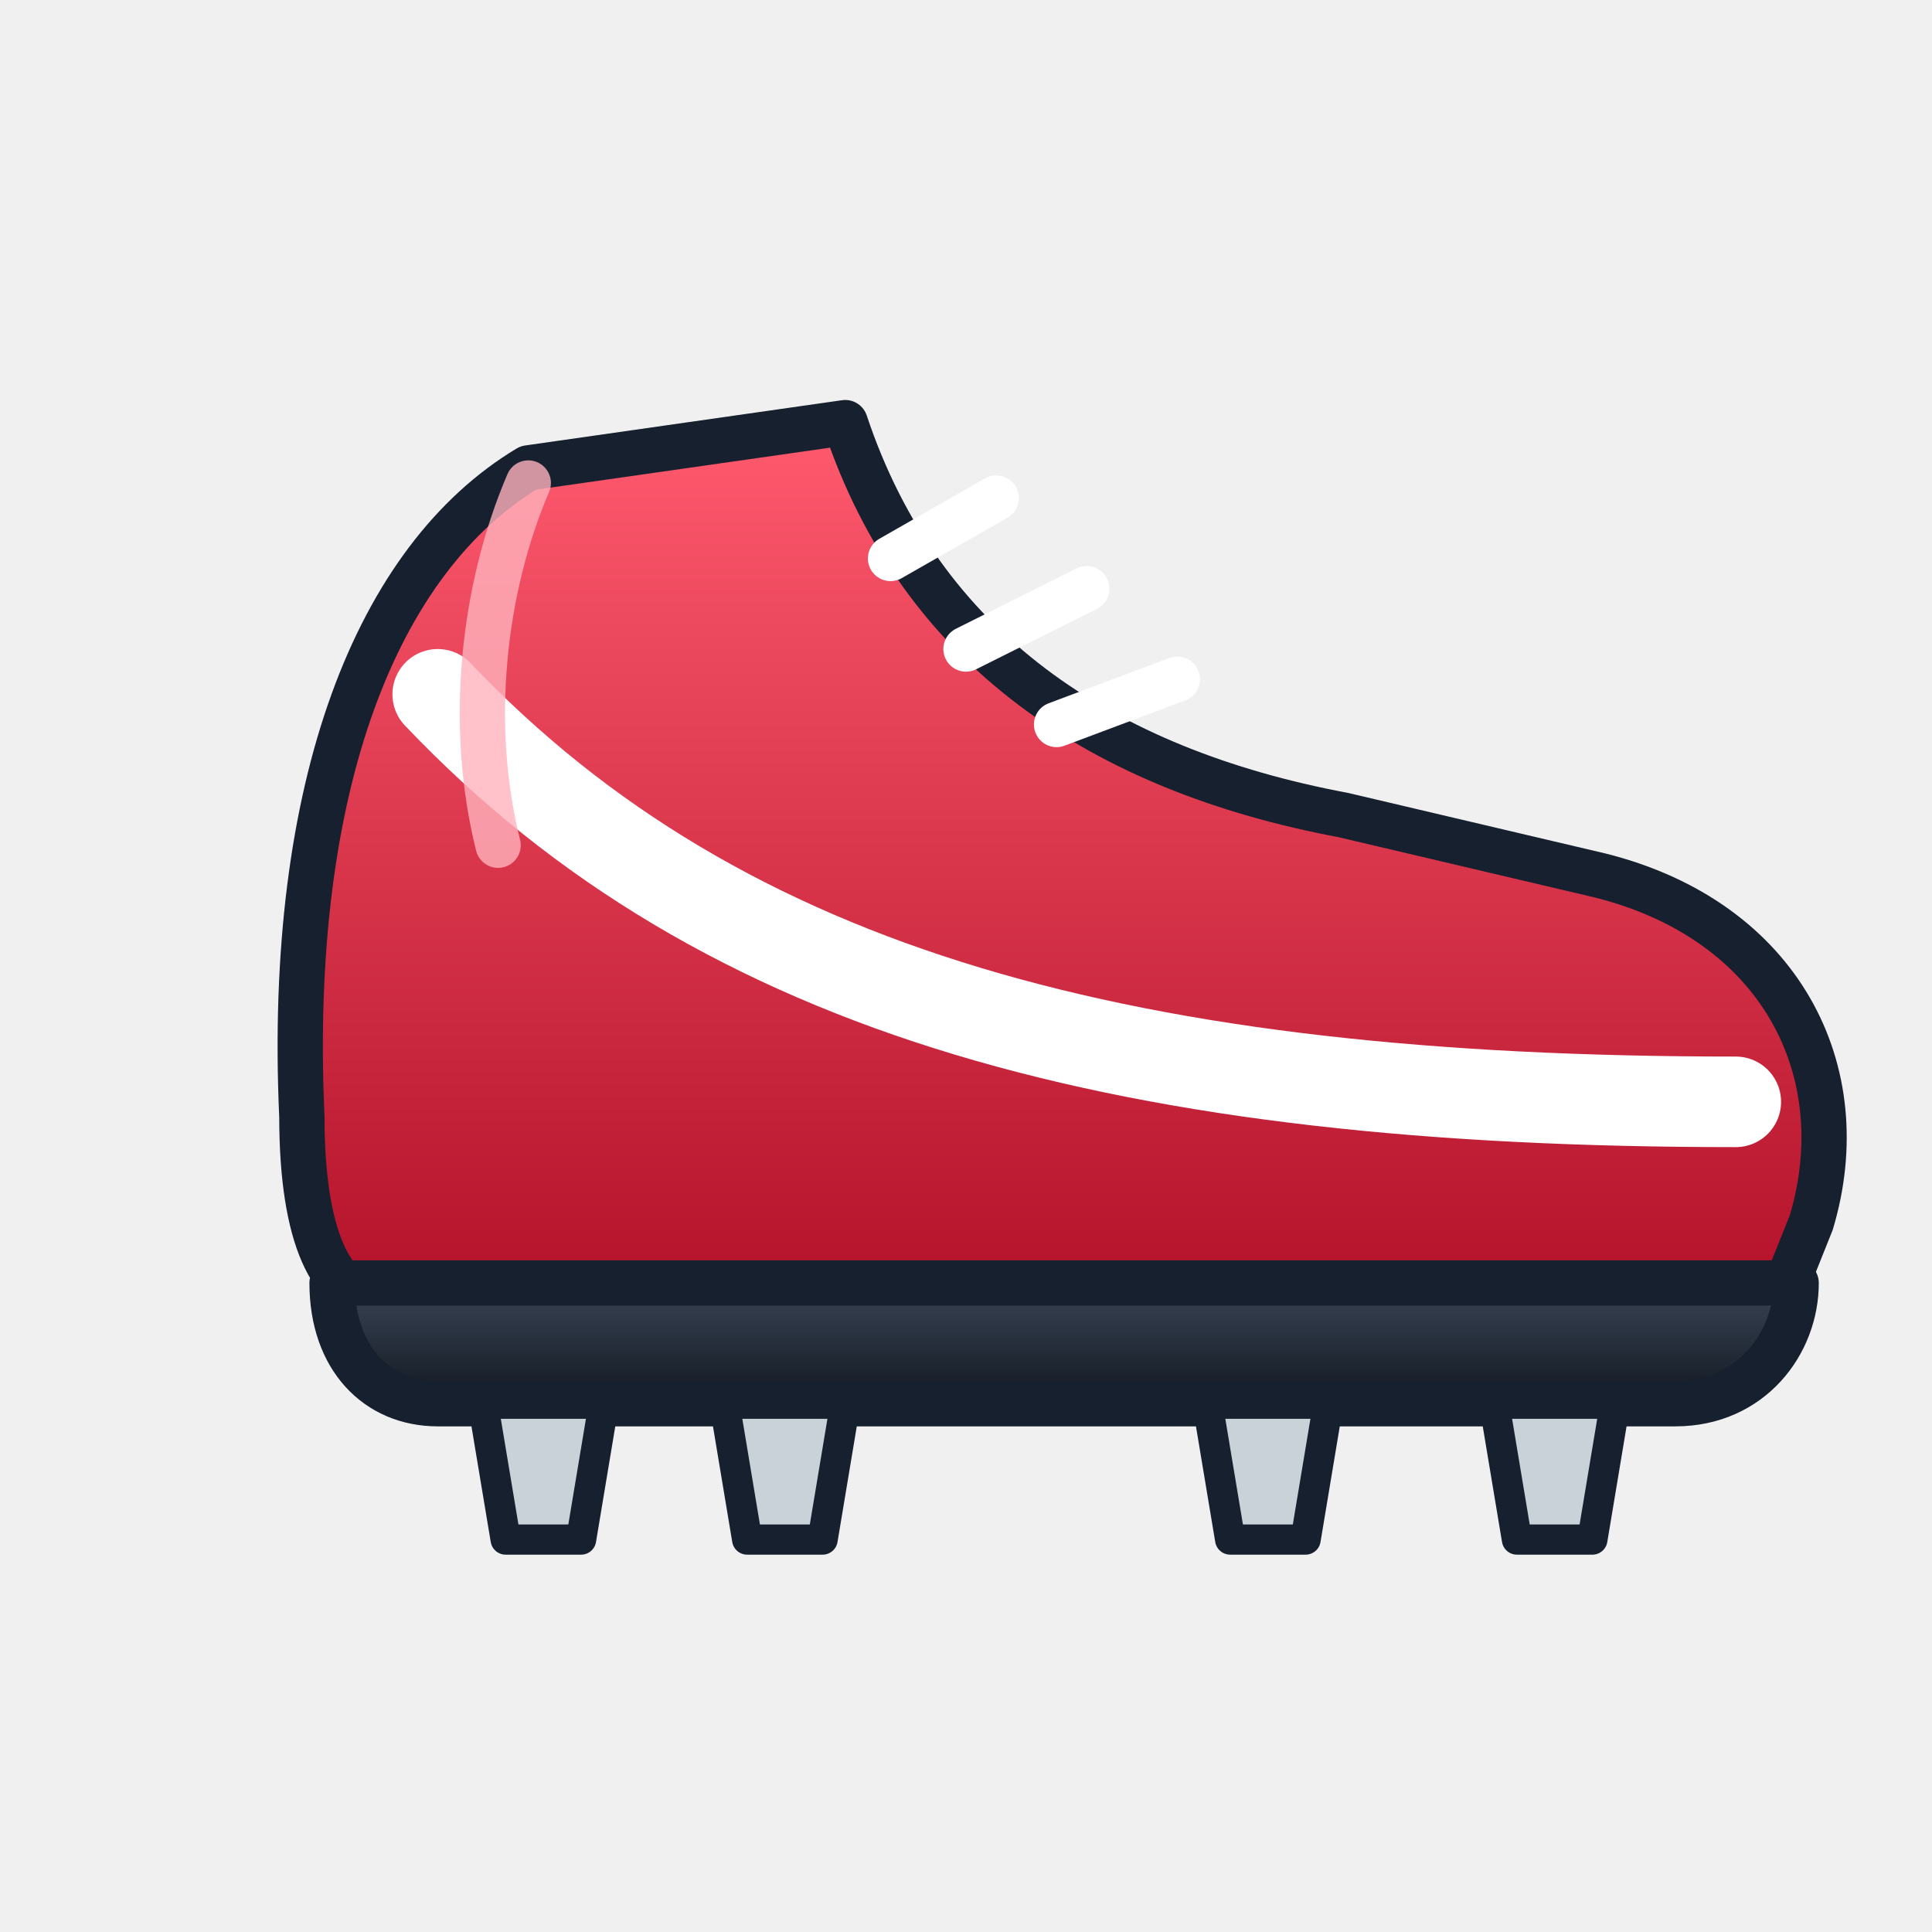
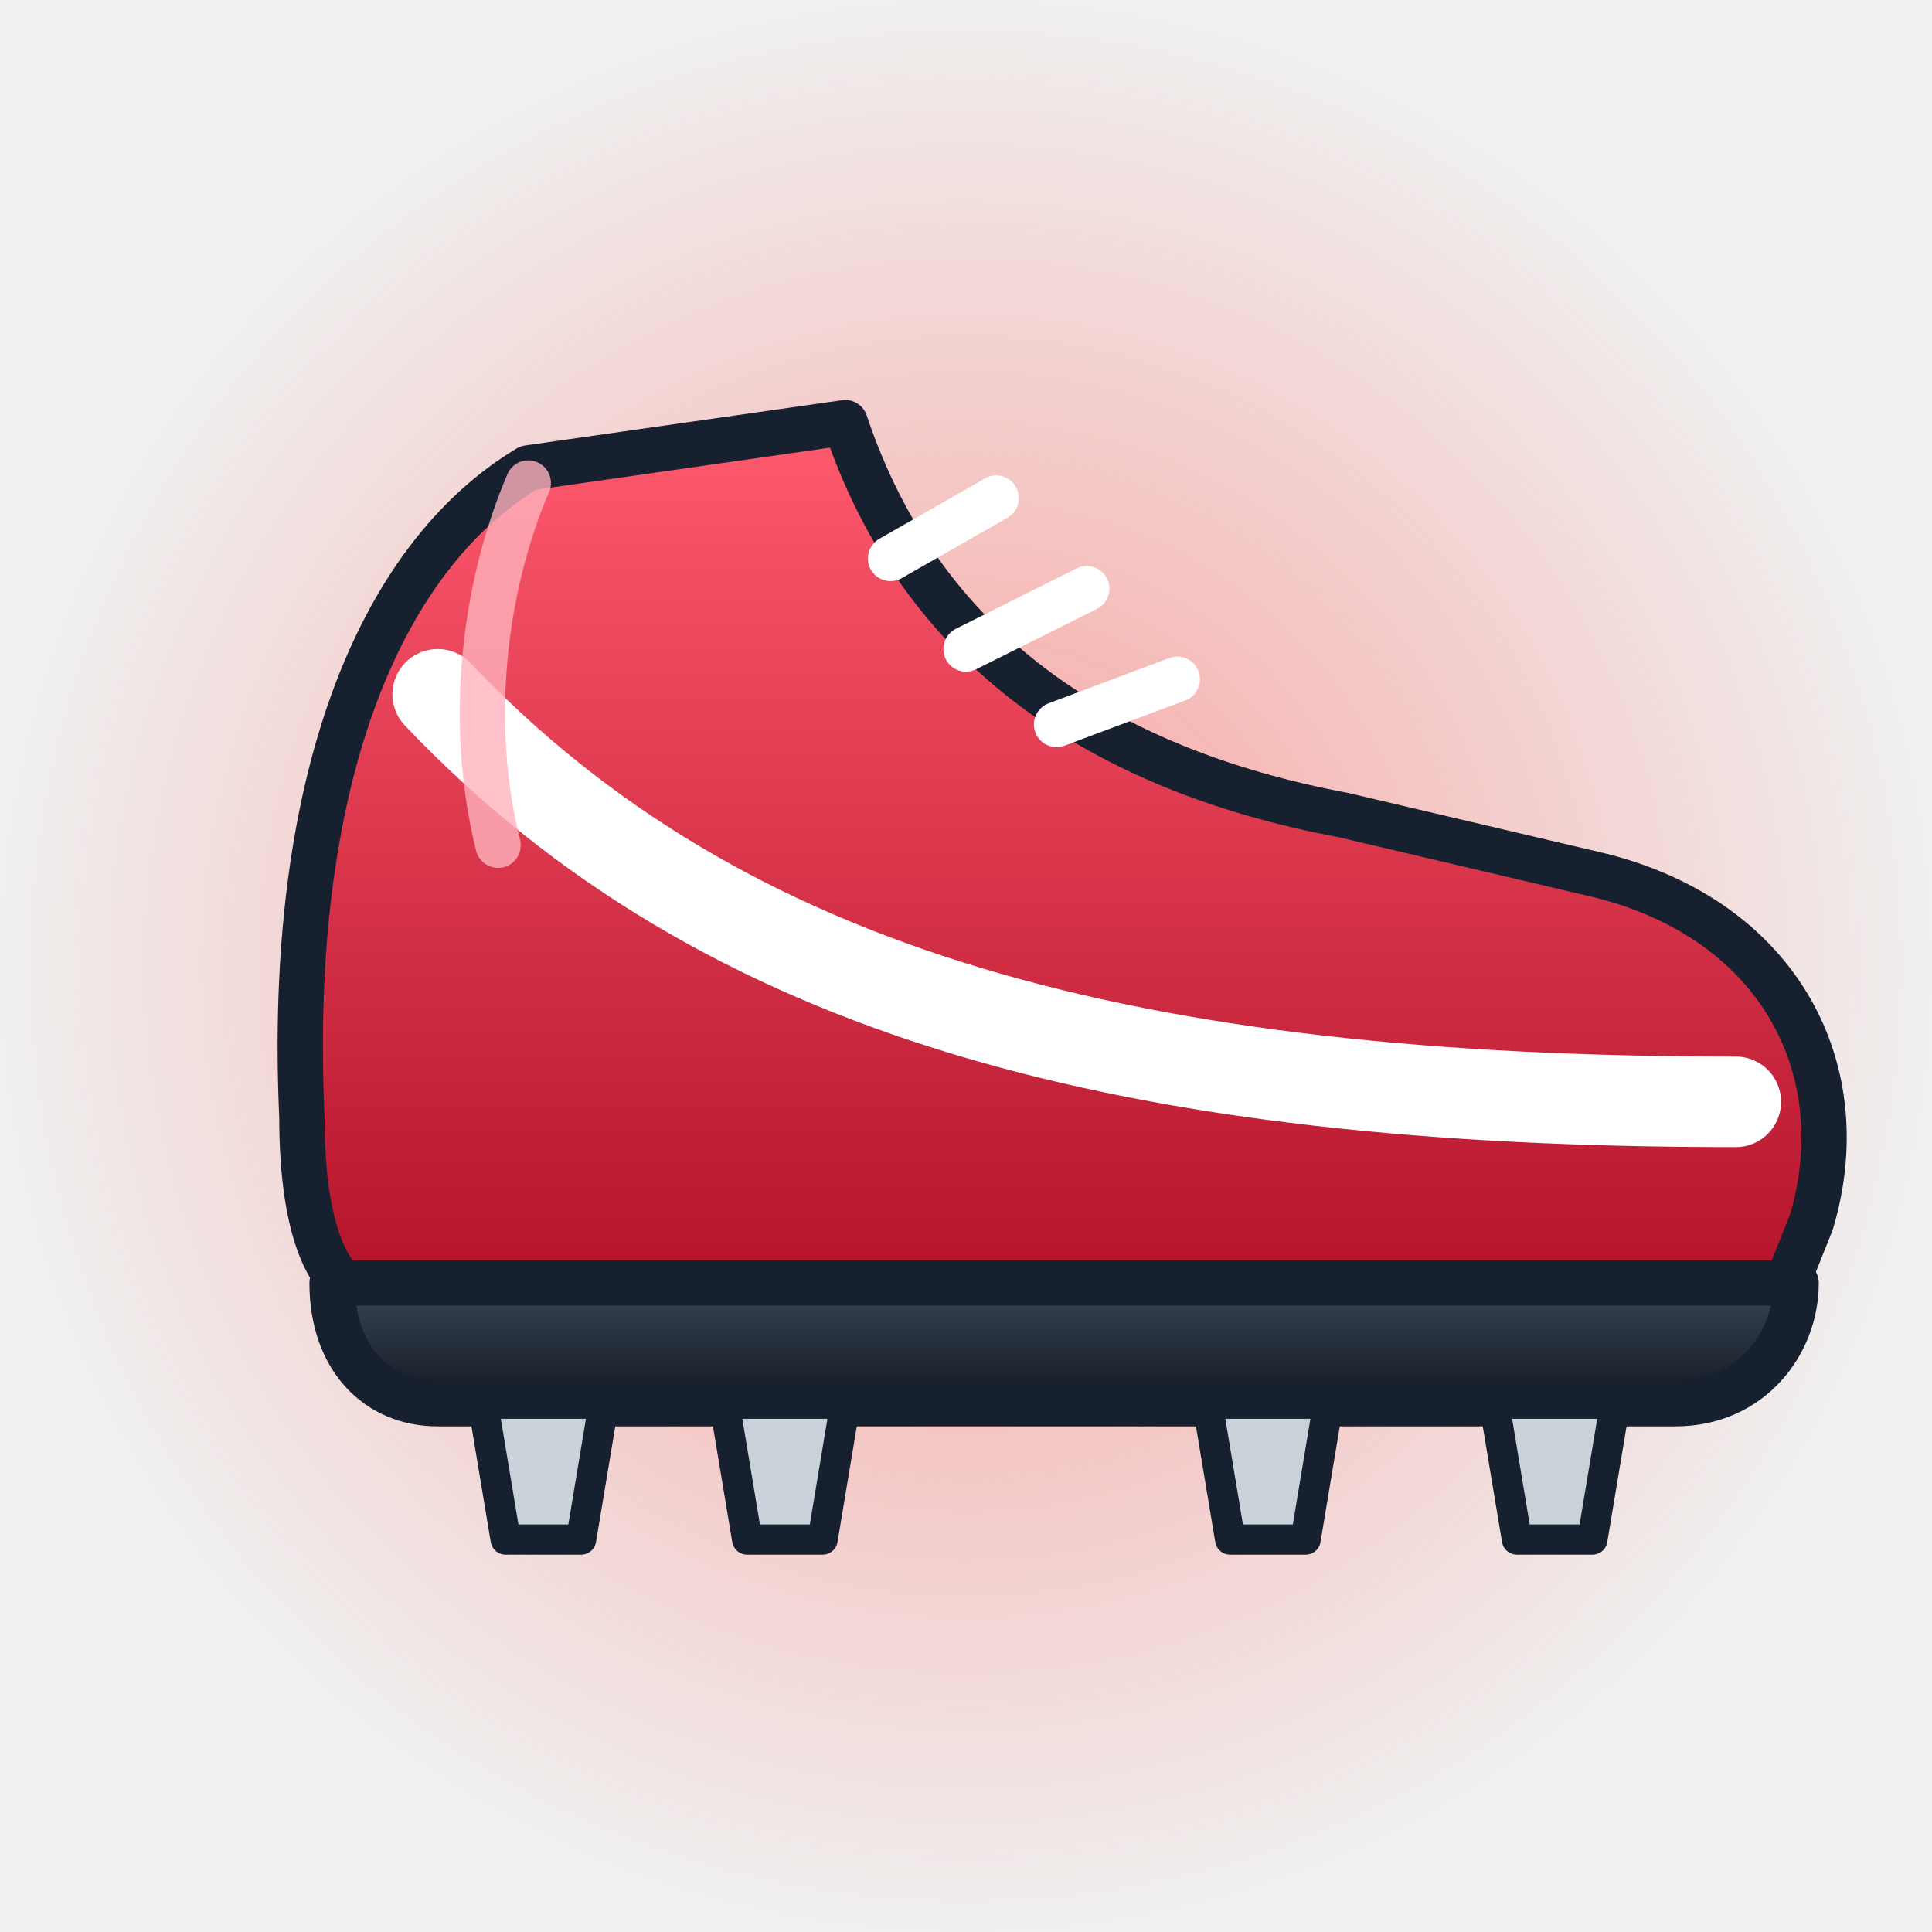
<svg xmlns="http://www.w3.org/2000/svg" width="256" height="256" viewBox="0 0 256 256">
  <defs>
+     <radialGradient id="halo" cx="0.5" cy="0.5" r="0.5">
+       <stop offset="0" stop-color="#FF5E57" stop-opacity="0.55" />
+       <stop offset="0.55" stop-color="#FF5E57" stop-opacity="0.248" />
+       <stop offset="1" stop-color="#FF5E57" stop-opacity="0" />
+     </radialGradient>
    <linearGradient id="g" x1="0" y1="0" x2="0" y2="1">
      <stop offset="0" stop-color="#FF5A6E" />
      <stop offset="1" stop-color="#B3122A" />
    </linearGradient>
    <linearGradient id="s" x1="0" y1="0" x2="0" y2="1">
      <stop offset="0" stop-color="#3A4556" />
      <stop offset="1" stop-color="#121821" />
    </linearGradient>
  </defs>
+   <circle cx="128" cy="128" r="128" fill="url(#halo)" />
  <path d="M40 148 C38 104 50 74 70 62 L112 56 C122 86 146 102 178 108 L212 116 C236 122 246 142 240 162 L236 172 H50 C44 172 40 164 40 148 Z" fill="url(#g)" stroke="#16202E" stroke-width="6" stroke-linejoin="round" />
  <path d="M58 92 C96 132 150 146 230 146" fill="none" stroke="#FFFFFF" stroke-width="12" stroke-linecap="round" />
  <path d="M118 74 L132 66 M128 86 L144 78 M140 96 L156 90" stroke="#FFFFFF" stroke-width="6" stroke-linecap="round" />
  <path d="M44 170 H238 C238 178 232 186 222 186 H58 C50 186 44 180 44 170 Z" fill="url(#s)" stroke="#16202E" stroke-width="6" stroke-linejoin="round" />
  <path d="M64 186 H80 L77 204 H67 Z" fill="#C9D1D9" stroke="#16202E" stroke-width="4" stroke-linejoin="round" />
  <path d="M96 186 H112 L109 204 H99 Z" fill="#C9D1D9" stroke="#16202E" stroke-width="4" stroke-linejoin="round" />
  <path d="M160 186 H176 L173 204 H163 Z" fill="#C9D1D9" stroke="#16202E" stroke-width="4" stroke-linejoin="round" />
  <path d="M198 186 H214 L211 204 H201 Z" fill="#C9D1D9" stroke="#16202E" stroke-width="4" stroke-linejoin="round" />
  <path d="M70 64 C64 78 62 96 66 112" fill="none" stroke="#FFB3BD" stroke-width="6" stroke-linecap="round" opacity="0.8" />
</svg>
